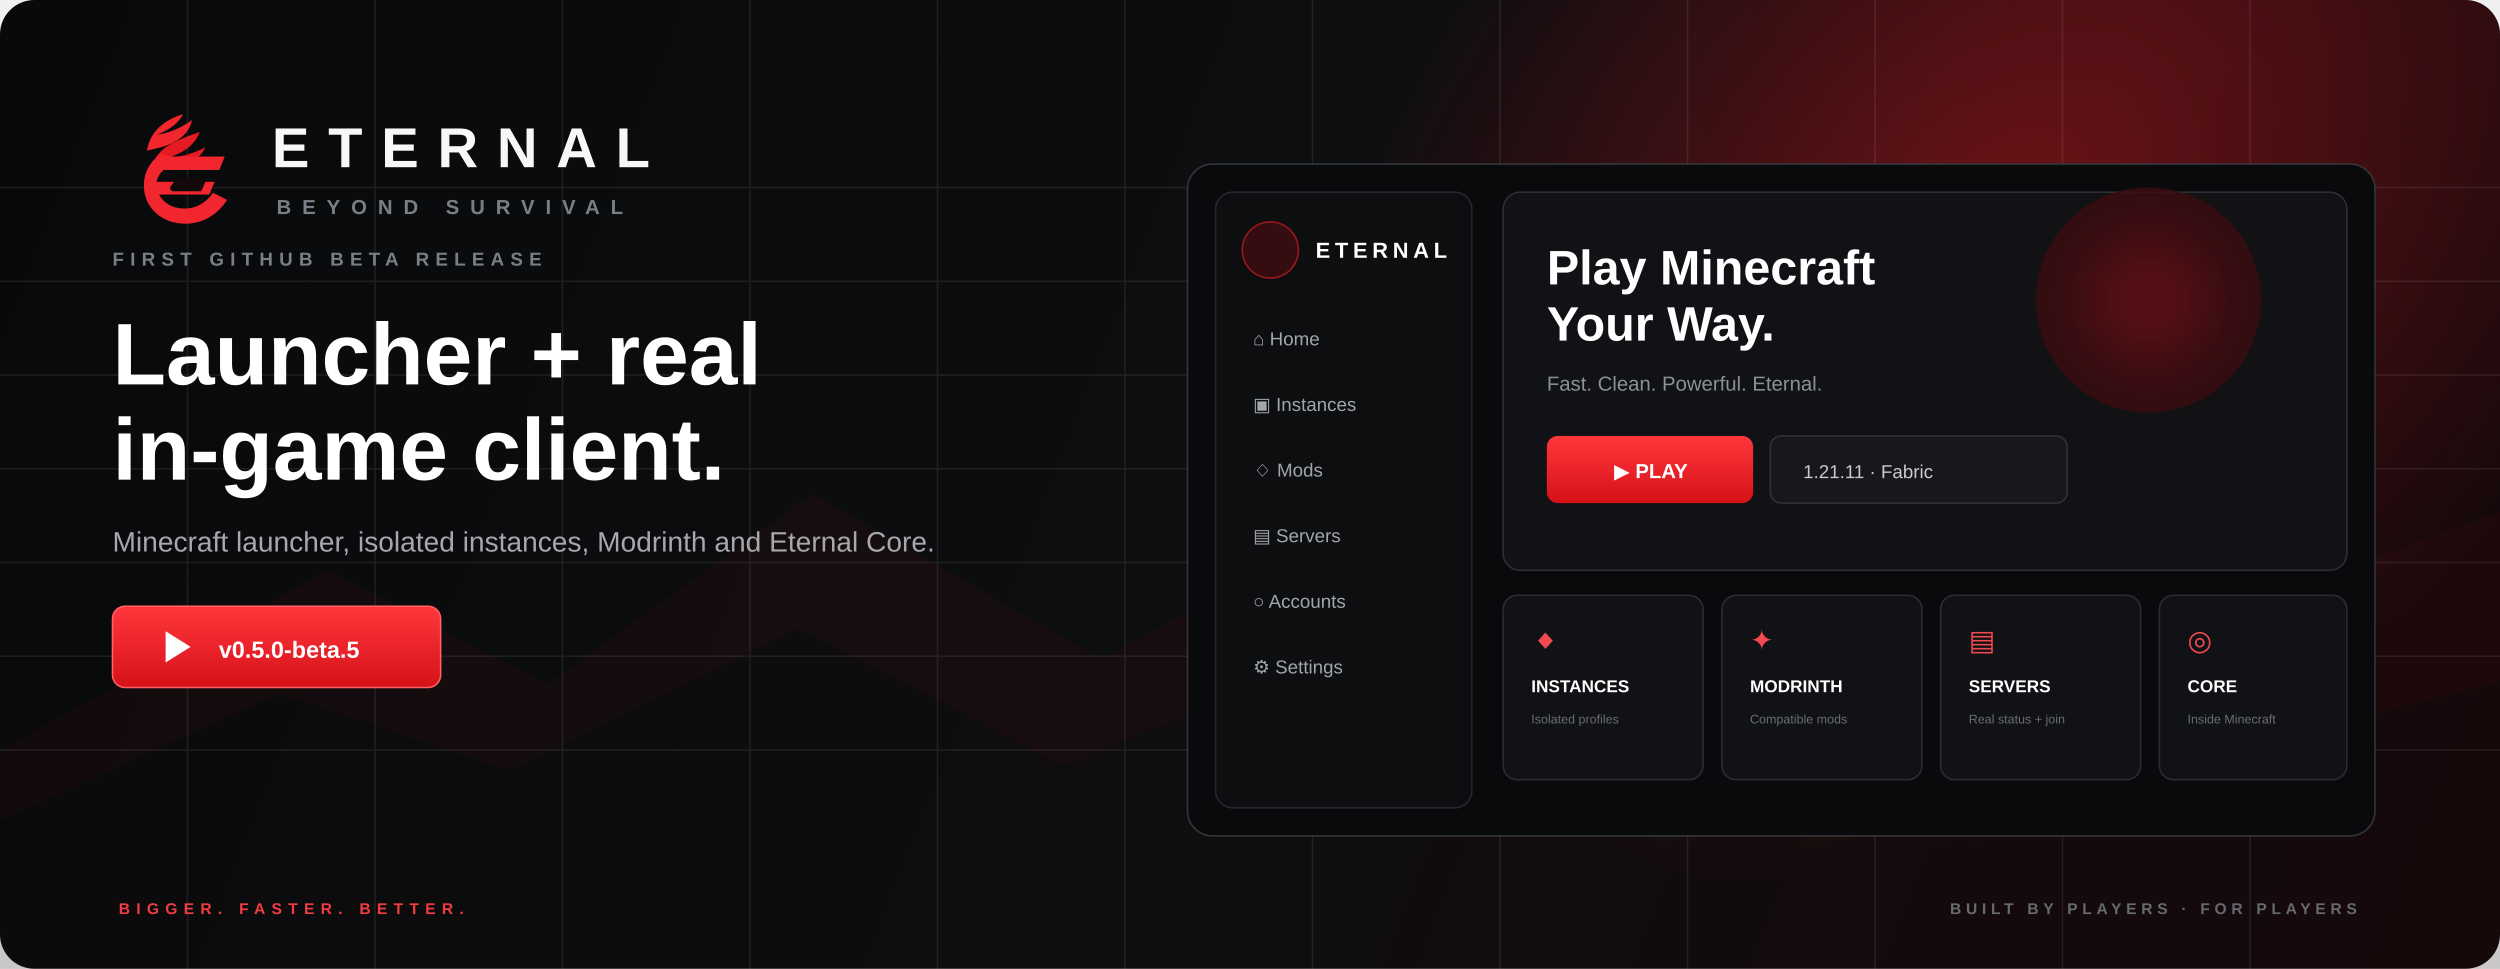
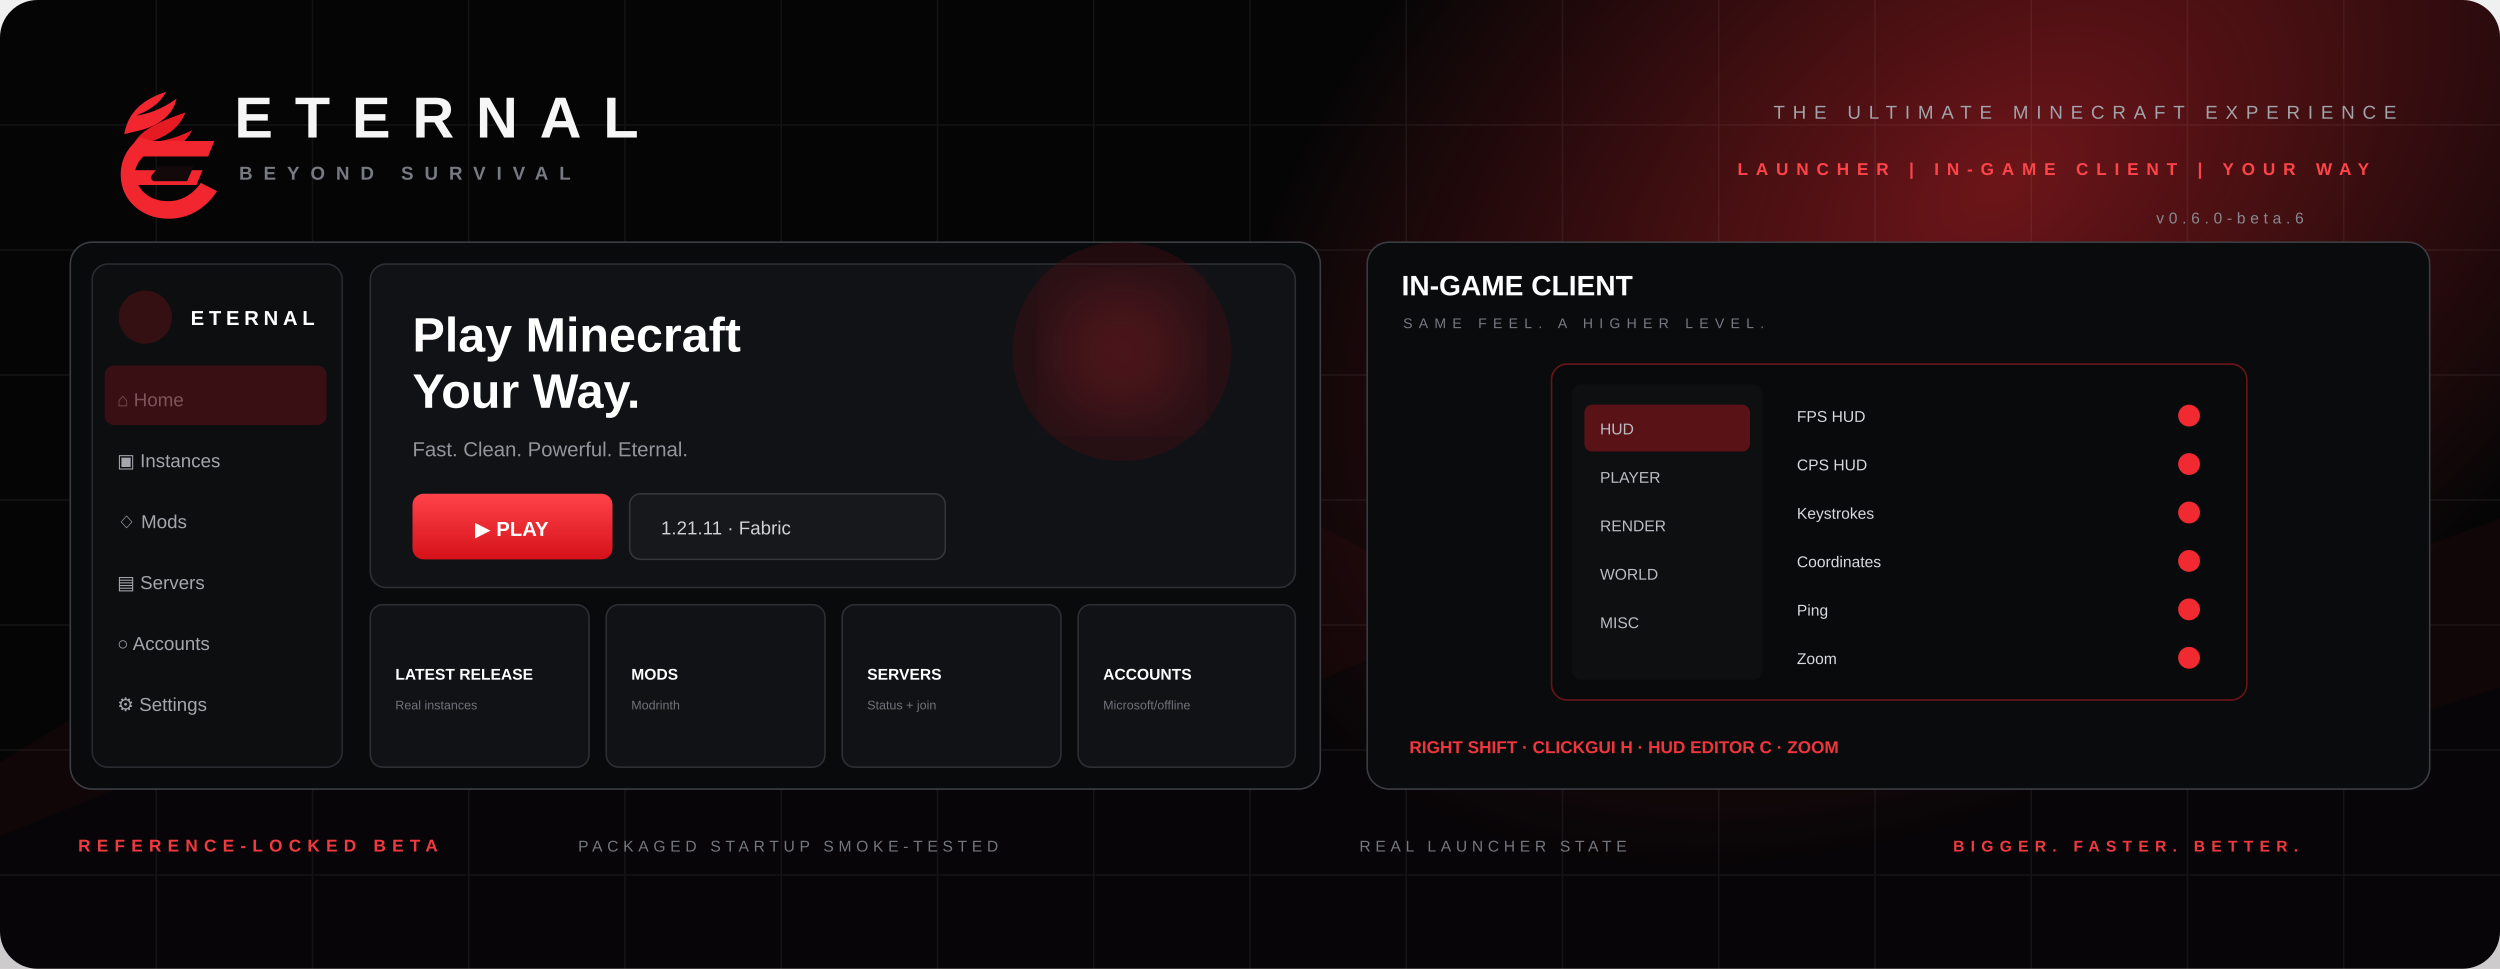
<svg xmlns="http://www.w3.org/2000/svg" width="1600" height="620" viewBox="0 0 1600 620" fill="none">
  <defs>
-     <linearGradient id="bg" x1="0" y1="0" x2="1600" y2="620" gradientUnits="userSpaceOnUse">
-       <stop stop-color="#08090A" />
-       <stop offset="0.48" stop-color="#0D0E10" />
-       <stop offset="1" stop-color="#16080A" />
+     <linearGradient id="bg" x1="0" y1="0" x2="1600" y2="620">
+       <stop stop-color="#050506" />
+       <stop offset=".56" stop-color="#0A0B0D" />
+       <stop offset="1" stop-color="#17070A" />
    </linearGradient>
-     <radialGradient id="redGlow" cx="0" cy="0" r="1" gradientUnits="userSpaceOnUse" gradientTransform="translate(1290 130) rotate(140) scale(520 360)">
-       <stop stop-color="#E71C25" stop-opacity="0.42" />
-       <stop offset="1" stop-color="#E71C25" stop-opacity="0" />
+     <radialGradient id="glow" cx="0" cy="0" r="1" gradientUnits="userSpaceOnUse" gradientTransform="translate(1280 120) rotate(145) scale(560 360)">
+       <stop stop-color="#F12A31" stop-opacity=".44" />
+       <stop offset="1" stop-color="#F12A31" stop-opacity="0" />
    </radialGradient>
-     <linearGradient id="button" x1="0" y1="0" x2="0" y2="1">
-       <stop stop-color="#FF373C" />
-       <stop offset="1" stop-color="#D51118" />
+     <linearGradient id="red" x1="0" y1="0" x2="0" y2="1">
+       <stop stop-color="#FF4349" />
+       <stop offset="1" stop-color="#D51119" />
    </linearGradient>
-     <filter id="glow" x="-60%" y="-60%" width="220%" height="220%">
-       <feGaussianBlur stdDeviation="18" />
+     <filter id="blur">
+       <feGaussianBlur stdDeviation="24" />
    </filter>
  </defs>
-   <rect width="1600" height="620" rx="22" fill="url(#bg)" />
-   <rect width="1600" height="620" rx="22" fill="url(#redGlow)" />
-   <g opacity="0.18">
-     <path d="M0 480L210 365L350 438L520 316L705 422L864 332L1044 421L1214 298L1415 394L1600 328V620H0V480Z" fill="#410B0F" />
-     <path d="M0 525L178 444L327 493L511 402L681 490L892 402L1075 502L1288 401L1468 470L1600 436V620H0V525Z" fill="#180B0D" />
+   <rect width="1600" height="620" rx="24" fill="url(#bg)" />
+   <rect width="1600" height="620" rx="24" fill="url(#glow)" />
+   <g opacity=".16">
+     <path d="M0 488L160 390L316 450L496 337L663 430L835 331L1030 438L1220 306L1415 400L1600 332V620H0V488Z" fill="#4B0A0F" />
+     <path d="M0 535L190 458L350 502L520 418L705 494L900 412L1085 505L1286 414L1478 478L1600 440V620H0V535Z" fill="#16090B" />
  </g>
-   <g opacity="0.08" stroke="#FFFFFF">
-     <path d="M0 120H1600M0 180H1600M0 240H1600M0 300H1600M0 360H1600M0 420H1600M0 480H1600" />
-     <path d="M120 0V620M240 0V620M360 0V620M480 0V620M600 0V620M720 0V620M840 0V620M960 0V620M1080 0V620M1200 0V620M1320 0V620M1440 0V620" />
+   <g opacity=".055" stroke="#FFFFFF">
+     <path d="M0 80H1600M0 160H1600M0 240H1600M0 320H1600M0 400H1600M0 480H1600M0 560H1600" />
+     <path d="M100 0V620M200 0V620M300 0V620M400 0V620M500 0V620M600 0V620M700 0V620M800 0V620M900 0V620M1000 0V620M1100 0V620M1200 0V620M1300 0V620M1400 0V620M1500 0V620" />
  </g>
-   <g transform="translate(72 62)">
-     <g transform="scale(.19)">
-       <path d="M116 181C126 120 168 80 238 58C220 92 189 112 151 127C188 122 226 108 268 78C258 127 214 159 150 173L116 181Z" fill="#F1262E" />
-       <path d="M145 206C168 168 213 146 294 118C278 161 239 190 185 205C224 203 265 194 313 170C293 211 251 237 187 243L145 206Z" fill="#E51A23" />
-       <path d="M165 190C126 217 103 257 106 307C109 370 160 419 225 426C292 434 350 403 386 347L339 323C313 359 279 378 238 376C201 375 171 357 157 329H326L344 286H148C152 270 160 257 172 246H360L378 201H210C194 201 179 197 165 190Z" fill="#F1262E" />
-       <path d="M223 274H318L299 318H205C196 318 191 309 196 301L213 279C215 276 219 274 223 274Z" fill="#13080A" />
+   <g transform="translate(54 46) scale(.22)">
+     <path d="M116 181C126 120 168 80 238 58C220 92 189 112 151 127C188 122 226 108 268 78C258 127 214 159 150 173L116 181Z" fill="#F1262E" />
+     <path d="M145 206C168 168 213 146 294 118C278 161 239 190 185 205C224 203 265 194 313 170C293 211 251 237 187 243L145 206Z" fill="#E51A23" />
+     <path d="M165 190C126 217 103 257 106 307C109 370 160 419 225 426C292 434 350 403 386 347L339 323C313 359 279 378 238 376C201 375 171 357 157 329H326L344 286H148C152 270 160 257 172 246H360L378 201H210C194 201 179 197 165 190Z" fill="#F1262E" />
+     <path d="M223 274H318L299 318H205C196 318 191 309 196 301L213 279C215 276 219 274 223 274Z" fill="#13080A" />
+   </g>
+   <text x="150" y="88" fill="#F6F6F7" font-family="Arial, sans-serif" font-size="37" font-weight="700" letter-spacing="14">ETERNAL</text>
+   <text x="153" y="115" fill="#777A82" font-family="Arial, sans-serif" font-size="12" font-weight="700" letter-spacing="7">BEYOND SURVIVAL</text>
+   <text x="1135" y="76" fill="#A2A4AB" font-family="Arial, sans-serif" font-size="12" letter-spacing="5">THE ULTIMATE MINECRAFT EXPERIENCE</text>
+   <text x="1112" y="112" fill="#FF4449" font-family="Arial" font-size="11" font-weight="700" letter-spacing="5">LAUNCHER  |  IN-GAME CLIENT  |  YOUR WAY</text>
+   <text x="1380" y="143" fill="#888A91" font-family="Arial" font-size="10" letter-spacing="3">v0.6.0-beta.6</text>
+   <g transform="translate(45 155)">
+     <rect width="800" height="350" rx="14" fill="#090A0C" stroke="#3B3D43" />
+     <rect x="14" y="14" width="160" height="322" rx="10" fill="#0D0E10" stroke="#292B30" />
+     <circle cx="48" cy="48" r="17" fill="#351013" />
+     <text x="77" y="53" fill="#FFF" font-family="Arial" font-size="13" font-weight="700" letter-spacing="3">ETERNAL</text>
+     <g fill="#A4A6AC" font-family="Arial" font-size="12">
+       <text x="30" y="105">⌂  Home</text>
+       <text x="30" y="144">▣  Instances</text>
+       <text x="30" y="183">◇  Mods</text>
+       <text x="30" y="222">▤  Servers</text>
+       <text x="30" y="261">○  Accounts</text>
+       <text x="30" y="300">⚙  Settings</text>
    </g>
-     <text x="102" y="45" fill="#F7F7F8" font-family="Arial, sans-serif" font-size="36" font-weight="700" letter-spacing="12">ETERNAL</text>
-     <text x="105" y="75" fill="#7B7E86" font-family="Arial, sans-serif" font-size="13" font-weight="600" letter-spacing="7">BEYOND SURVIVAL</text>
-   </g>
-   <g transform="translate(72 170)">
-     <text fill="#7B7E86" font-family="Arial, sans-serif" font-size="12" font-weight="700" letter-spacing="4">FIRST GITHUB BETA RELEASE</text>
-     <text y="76" fill="#FFFFFF" font-family="Arial, sans-serif" font-size="56" font-weight="700">Launcher + real</text>
-     <text y="137" fill="#FFFFFF" font-family="Arial, sans-serif" font-size="56" font-weight="700">in-game client.</text>
-     <text y="183" fill="#A6A8AE" font-family="Arial, sans-serif" font-size="18">Minecraft launcher, isolated instances, Modrinth and Eternal Core.</text>
-     <g transform="translate(0 218)">
-       <rect width="210" height="52" rx="8" fill="url(#button)" stroke="#FF6165" />
-       <path d="M34 16L34 36L50 26L34 16Z" fill="white" />
-       <text x="68" y="33" fill="white" font-family="Arial, sans-serif" font-size="15" font-weight="700">v0.5.0-beta.5</text>
+     <rect x="22" y="79" width="142" height="38" rx="6" fill="#5E1116" opacity=".55" />
+     <rect x="192" y="14" width="592" height="207" rx="10" fill="#111216" stroke="#2D2F34" />
+     <circle cx="673" cy="70" r="70" fill="#410D12" opacity=".45" />
+     <circle cx="673" cy="70" r="45" fill="#F02930" opacity=".20" filter="url(#blur)" />
+     <text x="219" y="70" fill="#FFF" font-family="Arial" font-size="31" font-weight="700">Play Minecraft</text>
+     <text x="219" y="106" fill="#FFF" font-family="Arial" font-size="31" font-weight="700">Your Way.</text>
+     <text x="219" y="137" fill="#92959C" font-family="Arial" font-size="13">Fast. Clean. Powerful. Eternal.</text>
+     <rect x="219" y="161" width="128" height="42" rx="7" fill="url(#red)" />
+     <text x="259" y="188" fill="#FFF" font-family="Arial" font-size="13" font-weight="700">▶  PLAY</text>
+     <rect x="358" y="161" width="202" height="42" rx="7" fill="#17181B" stroke="#34363B" />
+     <text x="378" y="187" fill="#D0D2D7" font-family="Arial" font-size="12">1.21.11 · Fabric</text>
+     <g transform="translate(192 232)">
+       <rect width="140" height="104" rx="8" fill="#111216" stroke="#2D2F34" />
+       <rect x="151" width="140" height="104" rx="8" fill="#111216" stroke="#2D2F34" />
+       <rect x="302" width="140" height="104" rx="8" fill="#111216" stroke="#2D2F34" />
+       <rect x="453" width="139" height="104" rx="8" fill="#111216" stroke="#2D2F34" />
+       <g fill="#FFF" font-family="Arial" font-size="10" font-weight="700">
+         <text x="16" y="48">LATEST RELEASE</text>
+         <text x="167" y="48">MODS</text>
+         <text x="318" y="48">SERVERS</text>
+         <text x="469" y="48">ACCOUNTS</text>
+       </g>
+       <g fill="#6F727A" font-family="Arial" font-size="8">
+         <text x="16" y="67">Real instances</text>
+         <text x="167" y="67">Modrinth</text>
+         <text x="318" y="67">Status + join</text>
+         <text x="469" y="67">Microsoft/offline</text>
+       </g>
    </g>
  </g>
-   <g transform="translate(760 105)">
-     <rect width="760" height="430" rx="16" fill="#090A0C" stroke="#34363B" />
-     <rect x="18" y="18" width="164" height="394" rx="11" fill="#0D0E10" stroke="#26282D" />
-     <circle cx="53" cy="55" r="18" fill="#350D10" stroke="#9B171D" />
-     <text x="82" y="60" fill="#FFFFFF" font-family="Arial" font-size="14" font-weight="700" letter-spacing="3">ETERNAL</text>
-     <g fill="#A3A5AC" font-family="Arial" font-size="12">
-       <text x="42" y="116">⌂   Home</text>
-       <text x="42" y="158">▣   Instances</text>
-       <text x="42" y="200">◇   Mods</text>
-       <text x="42" y="242">▤   Servers</text>
-       <text x="42" y="284">○   Accounts</text>
-       <text x="42" y="326">⚙   Settings</text>
+   <g transform="translate(875 155)">
+     <rect width="680" height="350" rx="14" fill="#0A0B0D" stroke="#3B3D43" />
+     <text x="22" y="34" fill="#FFF" font-family="Arial" font-size="18" font-weight="700">IN-GAME CLIENT</text>
+     <text x="23" y="55" fill="#777A82" font-family="Arial" font-size="9" letter-spacing="4">SAME FEEL. A HIGHER LEVEL.</text>
+     <rect x="118" y="78" width="445" height="215" rx="10" fill="#090A0C" stroke="#6B1519" />
+     <rect x="131" y="91" width="122" height="189" rx="6" fill="#0E0F11" />
+     <rect x="139" y="104" width="106" height="30" rx="5" fill="#72141A" opacity=".75" />
+     <g fill="#BBBEC5" font-family="Arial" font-size="10">
+       <text x="149" y="123">HUD</text>
+       <text x="149" y="154">PLAYER</text>
+       <text x="149" y="185">RENDER</text>
+       <text x="149" y="216">WORLD</text>
+       <text x="149" y="247">MISC</text>
    </g>
-     <rect x="202" y="18" width="540" height="242" rx="11" fill="#111215" stroke="#2D2F34" />
-     <circle cx="615" cy="87" r="72" fill="#3A0B0F" opacity=".8" />
-     <circle cx="615" cy="87" r="42" fill="#D81922" opacity=".22" filter="url(#glow)" />
-     <text x="230" y="77" fill="#FFFFFF" font-family="Arial" font-size="31" font-weight="700">Play Minecraft</text>
-     <text x="230" y="113" fill="#FFFFFF" font-family="Arial" font-size="31" font-weight="700">Your Way.</text>
-     <text x="230" y="145" fill="#8D9097" font-family="Arial" font-size="13">Fast. Clean. Powerful. Eternal.</text>
-     <rect x="230" y="174" width="132" height="43" rx="7" fill="url(#button)" />
-     <text x="273" y="201" fill="white" font-family="Arial" font-size="13" font-weight="700">▶  PLAY</text>
-     <rect x="373" y="174" width="190" height="43" rx="7" fill="#17181B" stroke="#303238" />
-     <text x="394" y="201" fill="#C9CBD0" font-family="Arial" font-size="12">1.21.11 · Fabric</text>
-     <g transform="translate(202 276)">
-       <rect width="128" height="118" rx="9" fill="#111215" stroke="#2B2D32" />
-       <rect x="140" width="128" height="118" rx="9" fill="#111215" stroke="#2B2D32" />
-       <rect x="280" width="128" height="118" rx="9" fill="#111215" stroke="#2B2D32" />
-       <rect x="420" width="120" height="118" rx="9" fill="#111215" stroke="#2B2D32" />
-       <text x="18" y="35" fill="#F24A50" font-family="Arial" font-size="18">◆</text>
-       <text x="18" y="62" fill="#FFFFFF" font-family="Arial" font-size="11" font-weight="700">INSTANCES</text>
-       <text x="18" y="82" fill="#696C73" font-family="Arial" font-size="8">Isolated profiles</text>
-       <text x="158" y="35" fill="#F24A50" font-family="Arial" font-size="18">✦</text>
-       <text x="158" y="62" fill="#FFFFFF" font-family="Arial" font-size="11" font-weight="700">MODRINTH</text>
-       <text x="158" y="82" fill="#696C73" font-family="Arial" font-size="8">Compatible mods</text>
-       <text x="298" y="35" fill="#F24A50" font-family="Arial" font-size="18">▤</text>
-       <text x="298" y="62" fill="#FFFFFF" font-family="Arial" font-size="11" font-weight="700">SERVERS</text>
-       <text x="298" y="82" fill="#696C73" font-family="Arial" font-size="8">Real status + join</text>
-       <text x="438" y="35" fill="#F24A50" font-family="Arial" font-size="18">◎</text>
-       <text x="438" y="62" fill="#FFFFFF" font-family="Arial" font-size="11" font-weight="700">CORE</text>
-       <text x="438" y="82" fill="#696C73" font-family="Arial" font-size="8">Inside Minecraft</text>
+     <g fill="#D8DADF" font-family="Arial" font-size="10">
+       <text x="275" y="115">FPS HUD</text>
+       <text x="275" y="146">CPS HUD</text>
+       <text x="275" y="177">Keystrokes</text>
+       <text x="275" y="208">Coordinates</text>
+       <text x="275" y="239">Ping</text>
+       <text x="275" y="270">Zoom</text>
    </g>
+     <g fill="#F02A30">
+       <circle cx="526" cy="111" r="7" />
+       <circle cx="526" cy="142" r="7" />
+       <circle cx="526" cy="173" r="7" />
+       <circle cx="526" cy="204" r="7" />
+       <circle cx="526" cy="235" r="7" />
+       <circle cx="526" cy="266" r="7" />
+     </g>
+     <text x="27" y="327" fill="#EE363C" font-family="Arial" font-size="11" font-weight="700">RIGHT SHIFT · CLICKGUI   H · HUD EDITOR   C · ZOOM</text>
  </g>
-   <text x="76" y="585" fill="#F13C42" font-family="Arial" font-size="10" font-weight="700" letter-spacing="4">BIGGER. FASTER. BETTER.</text>
-   <text x="1248" y="585" fill="#666970" font-family="Arial" font-size="10" font-weight="700" letter-spacing="3">BUILT BY PLAYERS · FOR PLAYERS</text>
+   <g transform="translate(50 545)" font-family="Arial">
+     <text fill="#F13940" font-size="11" font-weight="700" letter-spacing="4">REFERENCE-LOCKED BETA</text>
+     <text x="320" fill="#74777E" font-size="10" letter-spacing="3">PACKAGED STARTUP SMOKE-TESTED</text>
+     <text x="820" fill="#74777E" font-size="10" letter-spacing="3">REAL LAUNCHER STATE</text>
+     <text x="1200" fill="#F13940" font-size="10" font-weight="700" letter-spacing="4">BIGGER. FASTER. BETTER.</text>
+   </g>
</svg>
